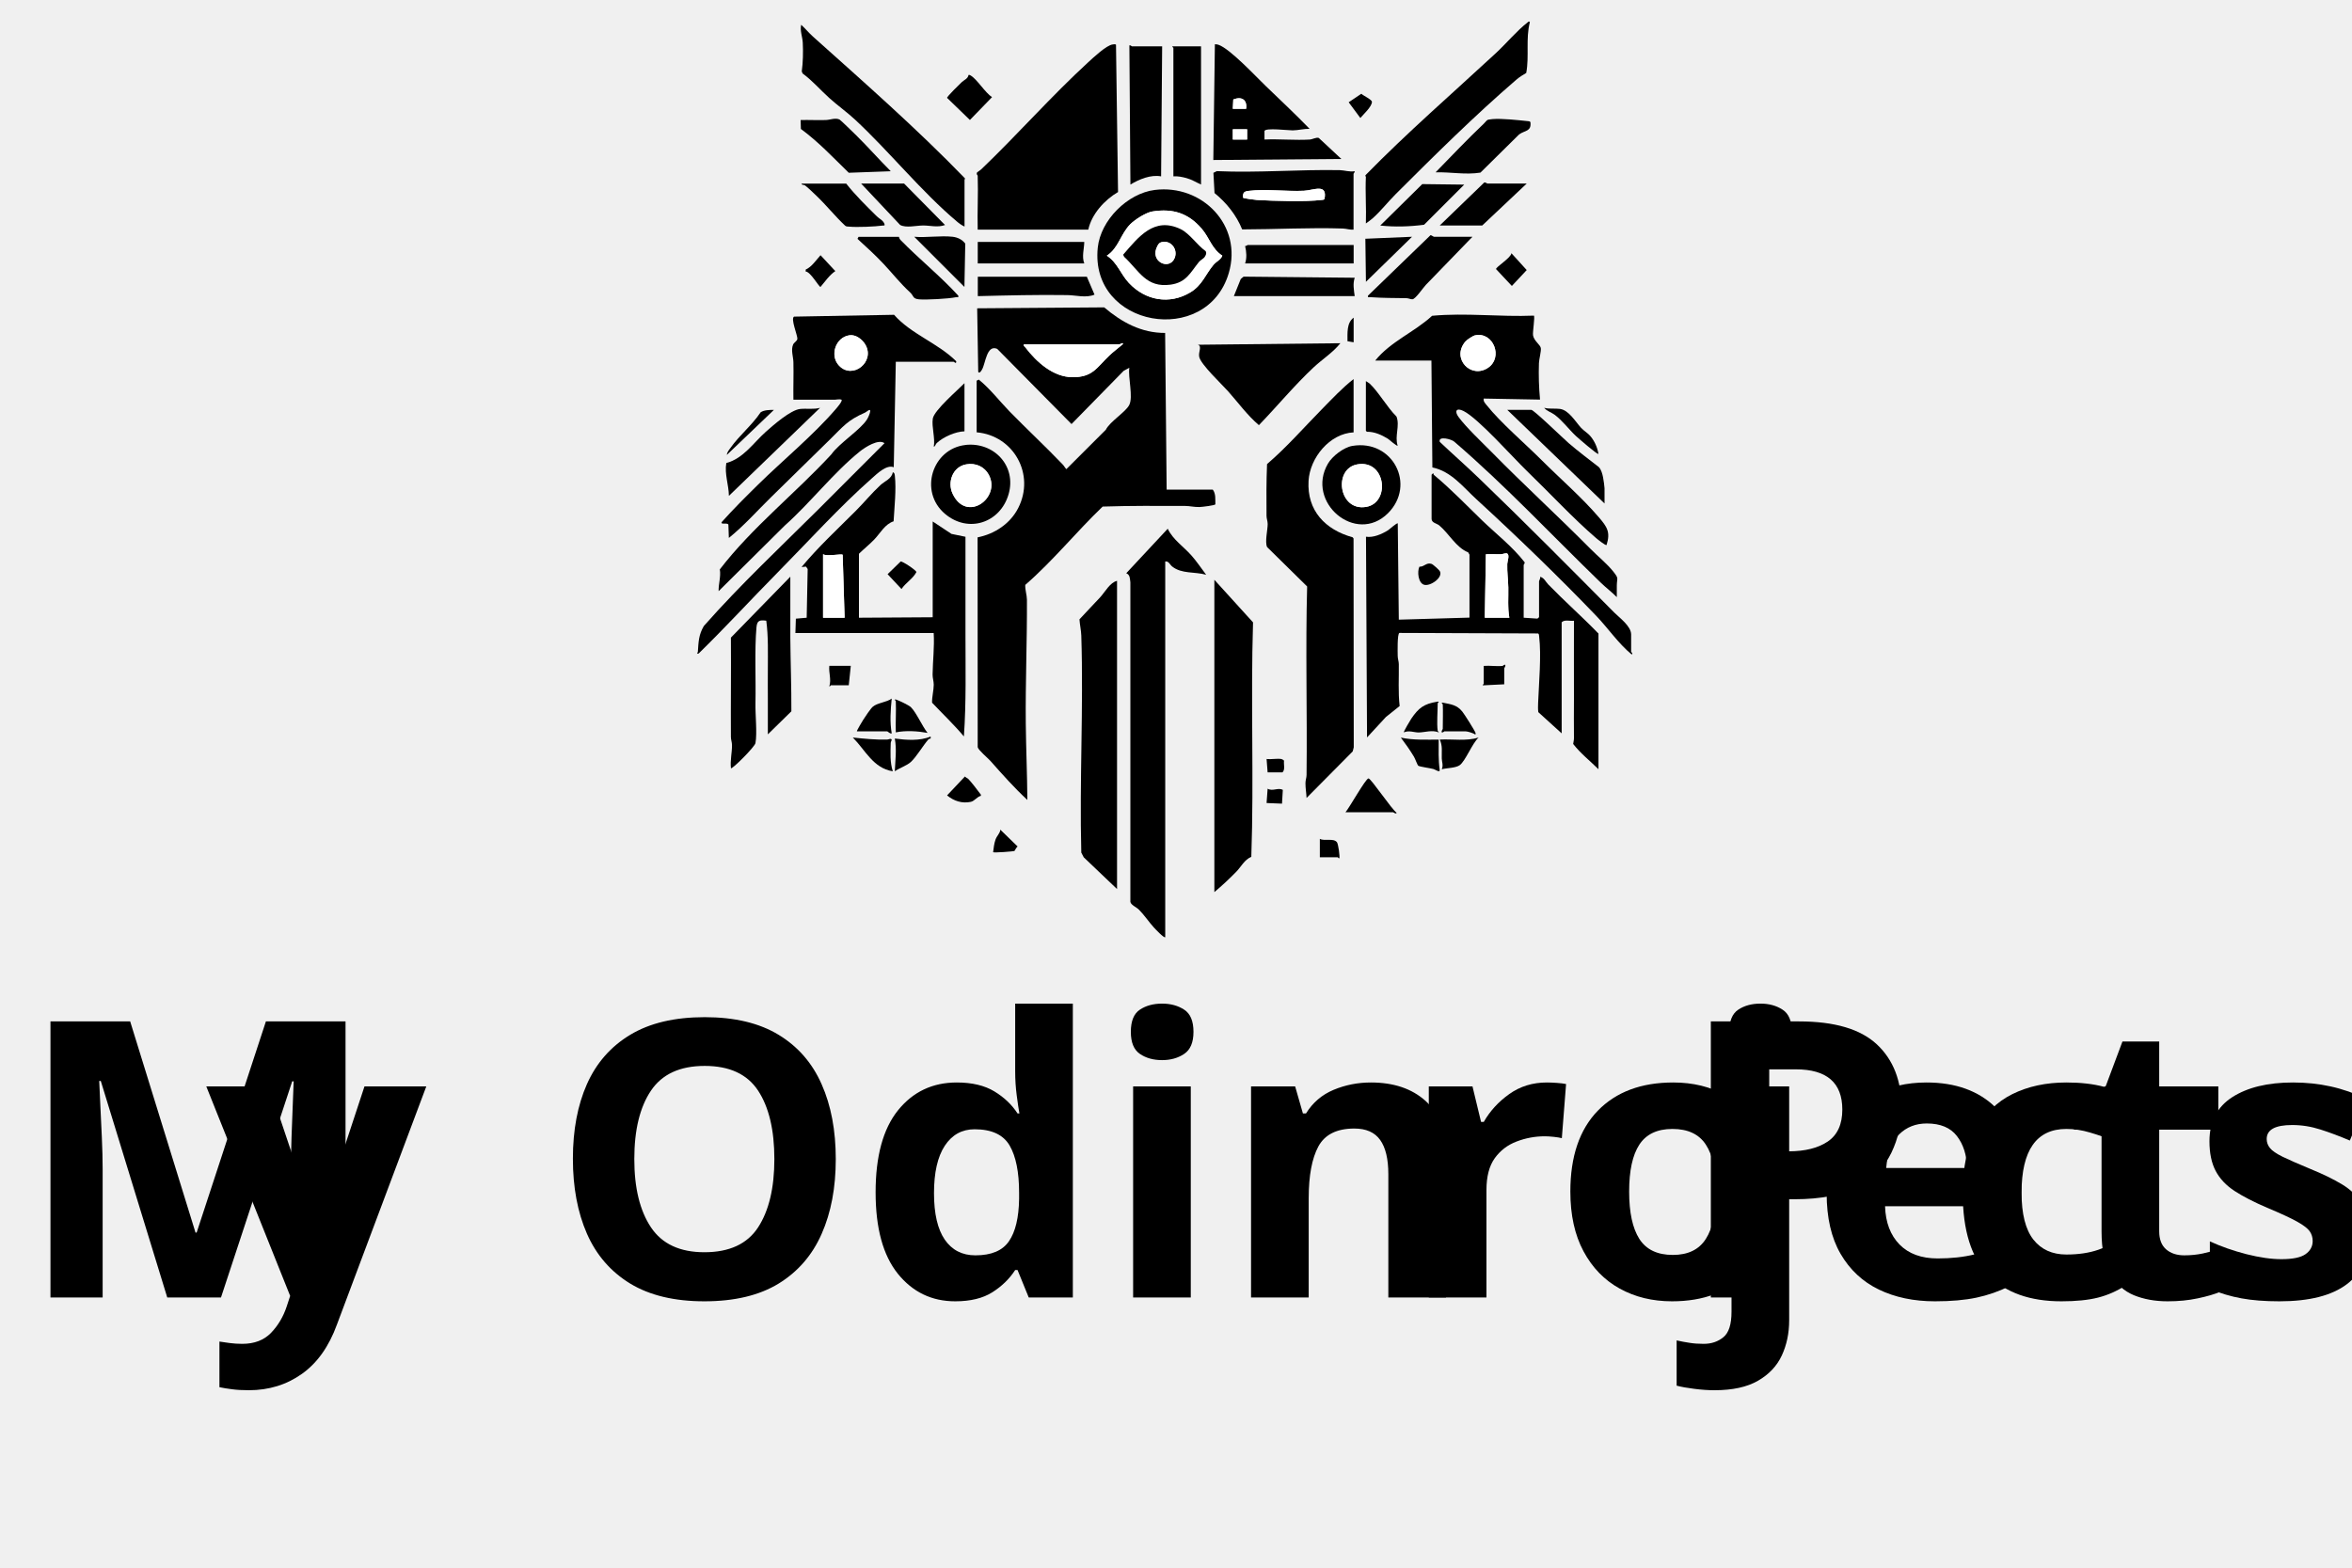
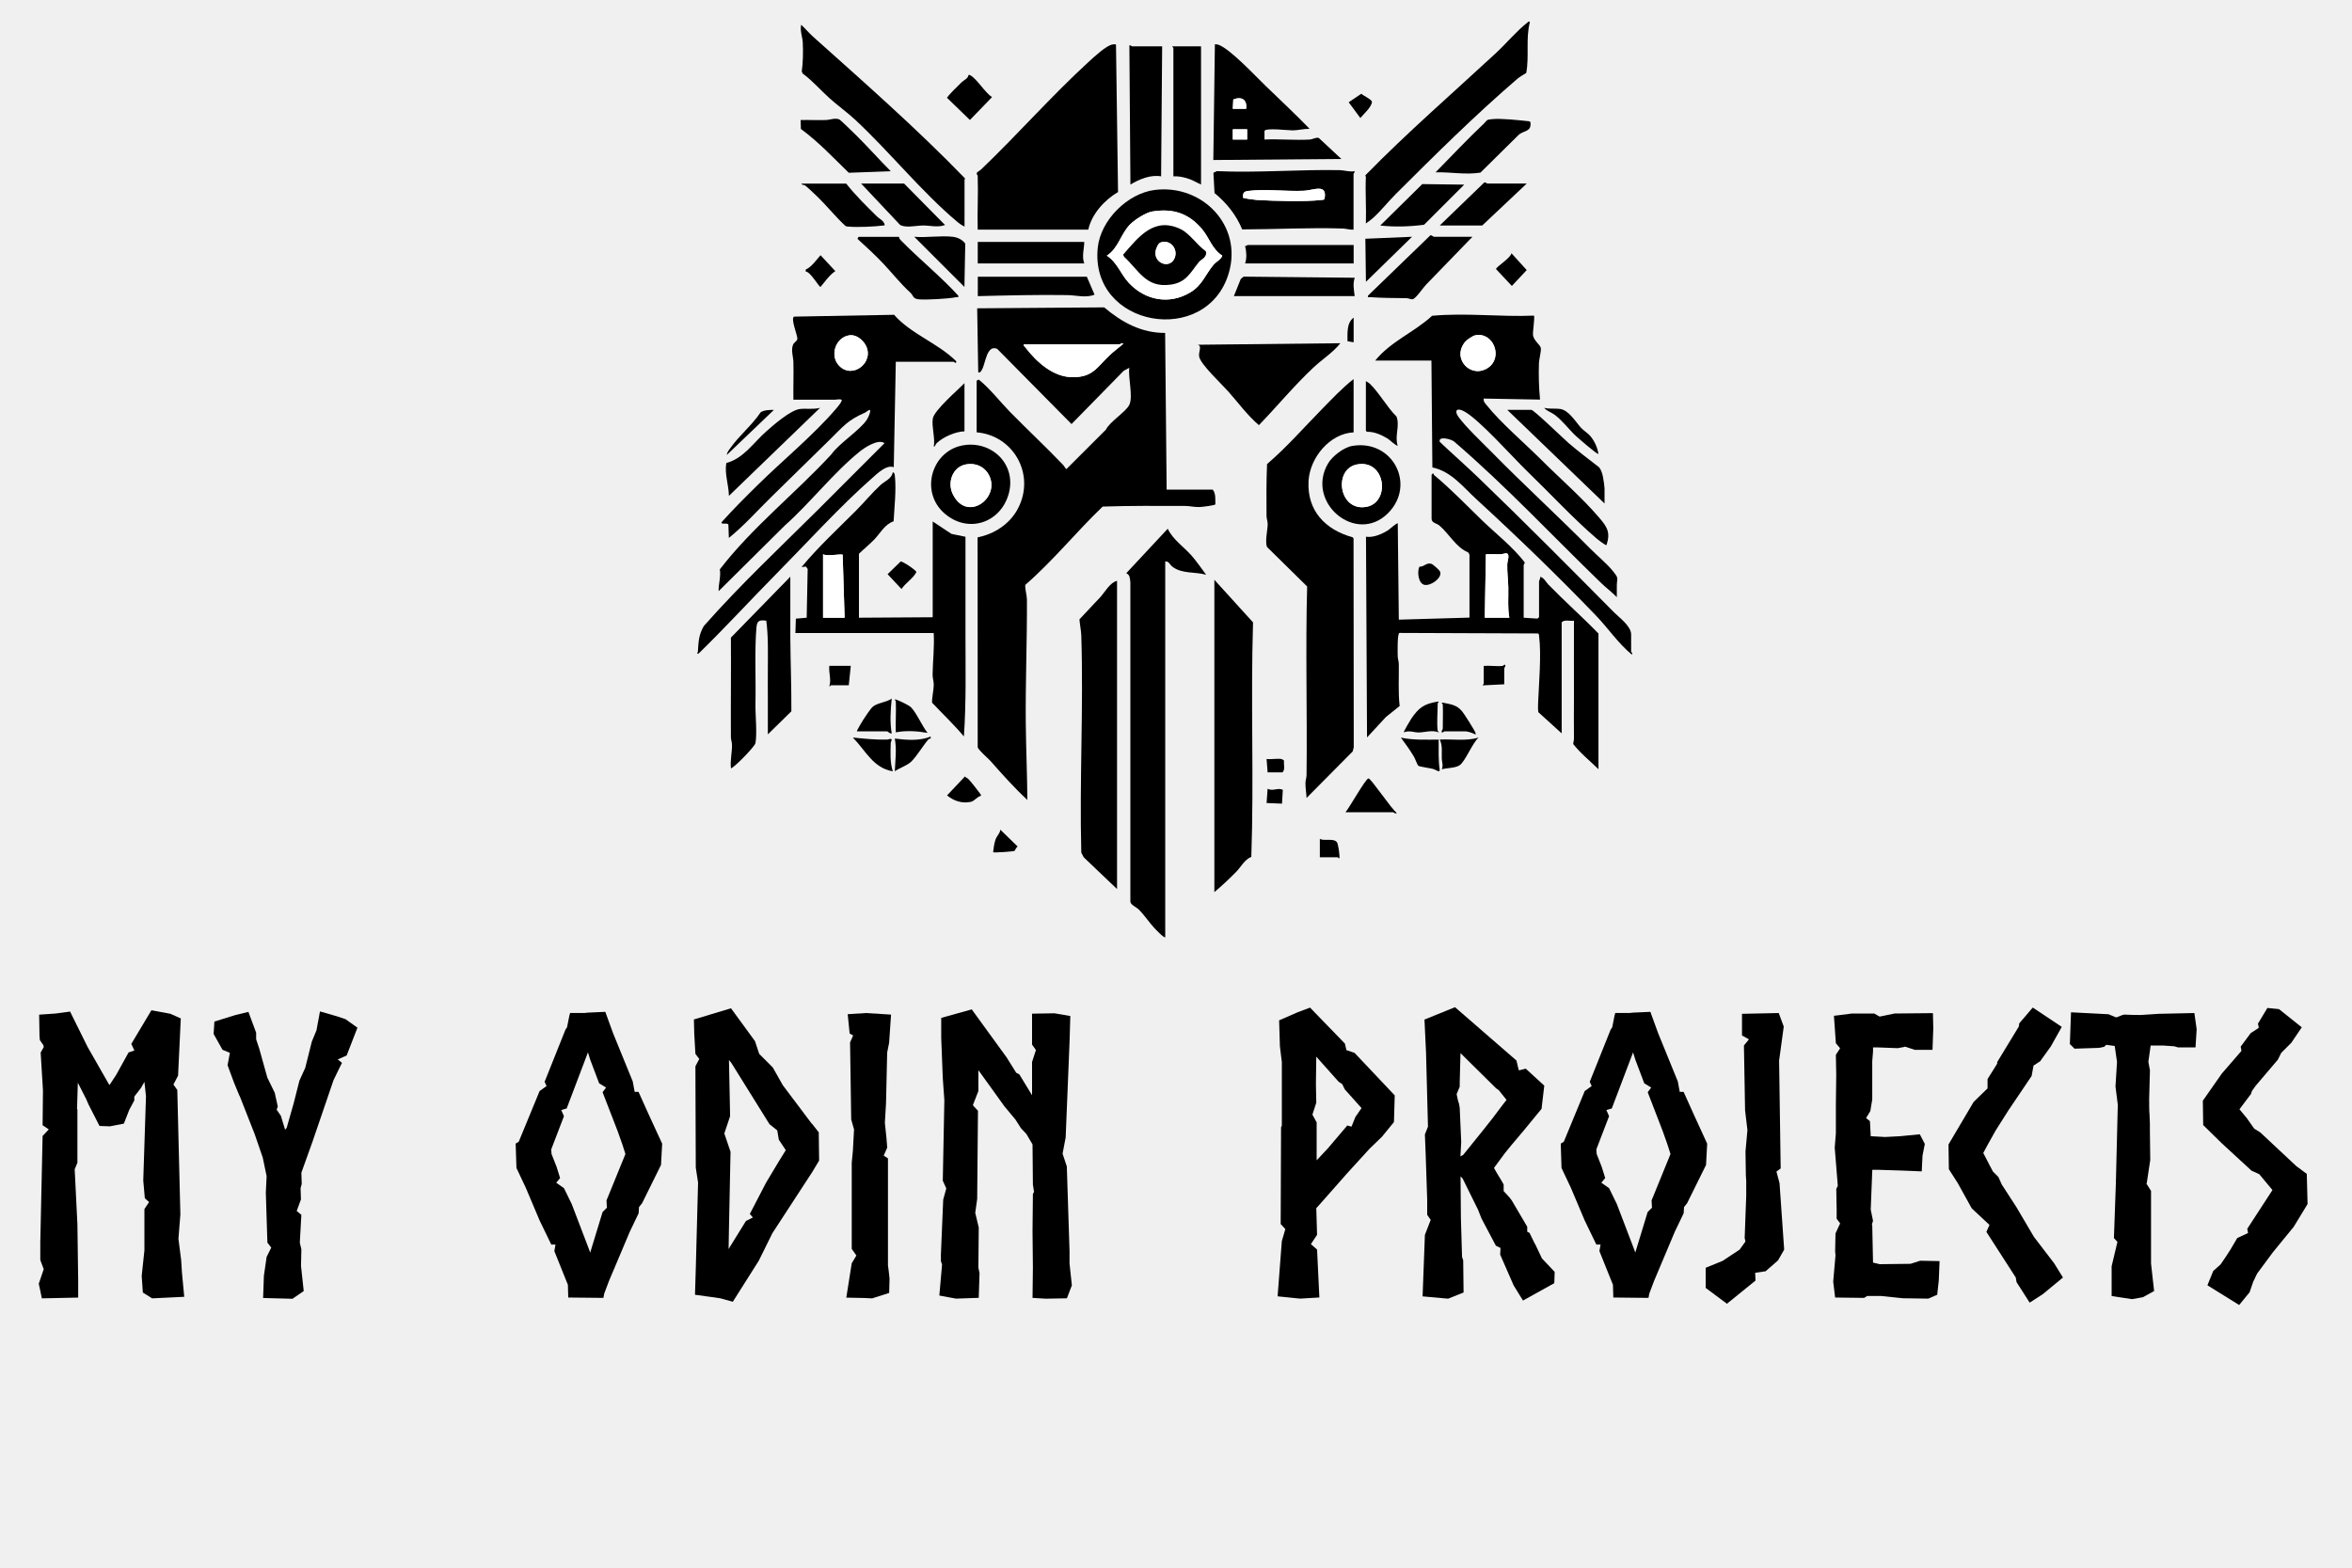
<svg xmlns="http://www.w3.org/2000/svg" id="Layer_1" data-name="Layer 1" viewBox="0 0 450 300">
  <defs>
    <style>
      .cls-1 {
-         font-family: Norse-Bold, Norse, "sans serif";
-         font-size: 73.98px;
-         font-weight: 700;
-       }
- 
-       .cls-2 {
        fill: #fff;
-       }
- 
-       .cls-3 {
-         letter-spacing: 0em;
-       }
- 
-       .cls-4 {
-         letter-spacing: -.02em;
-       }
- 
-       .cls-5 {
-         letter-spacing: -.03em;
-       }
- 
-       .cls-6 {
-         letter-spacing: -.03em;
-       }
- 
-       .cls-7 {
-         letter-spacing: -.01em;
-       }
- 
-       .cls-8 {
-         letter-spacing: 0em;
      }
    </style>
  </defs>
  <g>
    <path d="M186.88,72.84l.39-.2c2.2,1.8,3.91,4.06,5.87,6.08,3.35,3.43,6.88,6.71,10.2,10.18.26.27.42.62.68.88l7.55-7.54c.8-1.59,3.77-3.36,4.48-4.73.8-1.56-.26-5.3.02-7.13l-1.08.58-9.98,10.19-14.22-14.39c-2.02-.88-2.23,2.82-2.9,3.95-.1.18-.49.88-.73.45l-.2-12.16,24.3-.18c3.36,2.85,7.11,4.91,11.66,4.89l.29,29.98h8.82c.62.78.47,1.89.5,2.82-.06.21-2.59.51-3.04.52-1,.03-1.85-.21-2.74-.21-5.26-.02-10.52-.05-15.78.12-5.06,4.85-9.49,10.37-14.81,14.99-.05.92.31,1.93.32,2.83.04,7.86-.3,15.86-.22,23.71.05,4.88.27,9.73.3,14.61-2.52-2.34-4.78-4.88-7.05-7.45-.52-.58-2.34-2.09-2.45-2.65l-.02-40.15c3.26-.64,6.23-2.61,7.76-5.59,3.31-6.45-.86-13.89-7.94-14.51v-9.9ZM214.21,65.89h-18.32c-.09.34.14.39.29.59,2.15,2.81,5.33,5.68,9.01,5.7,3.88.02,4.63-1.83,7.05-4.14.75-.72,1.75-1.47,2.56-2.15.26-.49-.54,0-.59,0Z" />
    <path d="M263.1,69.02c2.95-3.68,7.52-5.46,10.9-8.59,6.47-.6,12.98.24,19.47-.03.24.24-.26,3.13-.16,3.77.17,1.06,1.4,1.81,1.49,2.44s-.34,2.14-.36,2.89c-.08,2.32-.01,4.66.21,6.97l-10.78-.2c-.09.58.27.88.58,1.28,2.63,3.31,7.35,7.35,10.48,10.48,3.53,3.53,7.75,7.18,10.98,10.97,1.55,1.81,2.26,2.81,1.47,5.29-.19.17-1.82-1.16-2.06-1.37-4.32-3.71-8.93-8.69-13.13-12.74-2.72-2.62-9.34-10.11-12.18-11.53-1.37-.69-1.78.03-.95,1.15,1.42,1.95,4.56,4.92,6.37,6.75,6.18,6.29,12.7,12.25,18.91,18.52,1.39,1.41,3.07,2.74,4.32,4.3,1.11,1.4.71,1.16.68,2.65-.01.75,0,1.5,0,2.25-.94-.95-2.1-1.83-3.04-2.74-9.32-9.02-18.22-18.56-28.06-27.01-.49-.46-3.1-1.18-2.78.03,2.48,2.35,5.06,4.61,7.52,6.98,8.78,8.45,17.29,17.04,25.86,25.68,1,1.01,3.24,2.6,3.24,4.21v3.33s.42.34.1.49c-2.56-2.12-4.46-4.96-6.75-7.36-7.17-7.48-15.28-15.31-22.94-22.33-2.56-2.34-4.83-5.36-8.44-6.1l-.18-20.45h-10.78ZM282.25,64.17c-.47.1-1.59.85-1.91,1.23-2.7,3.24,1.13,7.19,4.38,4.97,2.92-1.99.99-6.92-2.47-6.19Z" />
    <path d="M151.8,76.47c-.04-2.38.06-4.78,0-7.16-.02-1.04-.51-2.31-.06-3.37.18-.42.79-.67.82-1.11.04-.65-1.33-3.85-.64-4.24l19.14-.35c3.27,3.71,8.36,5.39,11.89,8.89.03.64-.4.1-.49.1h-11.07l-.39,20.18c-1.38-.55-3.19,1.24-4.22,2.15-6.06,5.34-12.38,12.3-18.13,18.13-5.01,5.08-9.87,10.38-14.99,15.38-.54.05-.16-.12-.14-.34.13-1.91.14-3.21,1.14-4.93,6.89-7.81,14.55-15.01,21.94-22.35,4.23-4.2,8.4-8.45,12.63-12.64-1.15-.87-3.71.77-4.7,1.57-5.05,4.06-9.52,9.87-14.4,14.21l-12.64,12.54c-.04-1.41.47-2.8.23-4.17,6.22-8.08,14.42-14.52,21.32-21.99,1.52-2.16,5.55-4.68,6.83-6.69.23-.36.57-1.13.62-1.54.09-.71-.71.1-.97.21-3.38,1.48-4.17,2.64-6.67,5.09-3.76,3.69-7.53,7.4-11.28,11.06-2.69,2.63-5.2,5.49-8.12,7.84l-.09-2.56c-.29-.42-1.53.09-1.28-.47,2.22-2.48,4.58-4.83,6.95-7.16,4.75-4.67,10.62-9.5,14.9-14.49.23-.27,1.32-1.52,1.08-1.77-.46-.17-.95,0-1.27,0h-7.94ZM162.53,64.16c-2.66.37-3.84,3.89-1.99,5.82,2.61,2.74,6.94-.77,5.02-4.04-.59-1-1.81-1.95-3.03-1.78Z" />
    <path d="M273.88,90.87c.02-.07.31-.34.39-.29-.04.24.09.32.25.45,3.28,2.75,6,5.62,9.06,8.57,2.72,2.62,5.8,5,8.11,7.98.1.21-.17.46-.17.54v10.09l2.63.17.31-.27v-6.86c0-.15.32-.57.2-.88.81.22,1.05.95,1.56,1.47,3.12,3.21,6.49,6.18,9.61,9.4v25.96c-1.62-1.6-3.45-3.04-4.84-4.83.04-.38.16-.74.15-1.14-.04-2.57,0-5.1,0-7.64,0-4.93-.02-9.87,0-14.8-.76.1-1.78-.28-2.35.29v21.26l-4.47-4.06c-.08-.57-.06-1.15-.04-1.72.15-3.71.64-9.16.2-12.75-.03-.21,0-.45-.19-.59l-26.54-.1c-.44.12-.34,3.8-.33,4.43.01.56.21,1.04.21,1.55.04,2.67-.15,5.36.16,8.01l-2.62,2.09-3.62,3.92-.2-38.41c1.39.22,3-.49,4.18-1.21.26-.16,1.75-1.51,1.9-1.34l.2,18.42,13.52-.39v-12.05l-.25-.44c-2.32-.92-3.66-3.59-5.53-5.15-.49-.41-1.47-.48-1.47-1.27v-8.43ZM288.78,118.21c-.35-1.89-.16-3.85-.2-5.78-.03-1.49-.25-2.99-.2-4.52.02-.53.47-1.63.02-1.97-.25-.18-.88.11-1.27.12-.94.02-1.9-.05-2.84,0l-.21,12.14h4.7Z" />
    <path d="M258.99,82.74c-4.59.21-8.38,4.87-8.63,9.3-.32,5.69,3.21,9.33,8.44,10.78l.17.23.04,39.96-.2.78-8.83,8.91c-.04-.98-.22-1.85-.21-2.85,0-.56.21-1.04.21-1.55.14-12.02-.22-24.06.11-36.07l-7.66-7.54c-.46-1,.12-3.32.11-4.41,0-.56-.22-1.04-.22-1.56-.03-3.3-.04-6.61.1-9.91,3.75-3.21,7.03-6.98,10.48-10.49,1.95-1.98,3.89-4.07,6.08-5.78v10.19Z" />
    <path d="M187.07,33.65c0-.07-.19-.22-.2-.4l.08-.28c.27-.2.56-.35.8-.58,6.95-6.65,13.37-13.98,20.47-20.49.99-.91,3.49-3.26,4.66-3.39.22-.02.44-.11.64.04l.39,28.2c-2.59,1.51-5.04,4.21-5.69,7.19h-21.16c-.09-3.42.12-6.87,0-10.29Z" />
    <path d="M222.93,179.35c-.2.23-1.94-1.61-2.16-1.86-.99-1.08-1.82-2.37-2.86-3.41-.47-.48-1.52-.88-1.64-1.49v-61.14c-.1-.7-.04-1.47-.79-1.75l7.94-8.52c.97,2.07,3.01,3.4,4.51,5.09,1,1.12,1.93,2.51,2.84,3.72-2.18-.62-4.68-.13-6.5-1.58-.44-.35-.68-1.09-1.33-.96v71.92Z" />
    <path d="M164.34,118.21l14.11-.09v-18.33s3.59,2.38,3.59,2.38l2.68.55c-.01,4.41.01,8.82,0,13.24,0,1.73,0,3.54,0,5.27,0,6.57.16,13.16-.3,19.7-1.9-2.27-4.08-4.33-6.09-6.46-.04-1.09.32-2.38.32-3.43,0-.7-.23-1.3-.22-1.95.04-2.65.37-5.29.21-7.95h-26.46s.09-2.75.09-2.75l2.07-.18.19-9.31-.31-.47-.86.08c3.18-3.84,6.87-7.24,10.39-10.77,1.59-1.59,3.03-3.36,4.7-4.91.81-.76,2.16-1.19,2.36-2.45.36.07.36.39.4.68.29,2.64-.09,6.03-.24,8.7-1.69.56-2.53,2.26-3.69,3.47-.93.97-1.98,1.8-2.94,2.74v12.25ZM157.48,106.06v12.15h4.12l-.37-12.04c-.18-.26-3.08.36-3.74-.11Z" />
    <path d="M232.34,170.72v-59.77s7.4,8.15,7.4,8.15c-.47,14.91.19,29.99-.33,44.86-1.36.6-1.91,1.86-2.85,2.83-1.34,1.38-2.74,2.68-4.21,3.92Z" />
    <path d="M213.72,111.15v58.98l-6.37-6.07-.47-.9c-.36-13.83.44-27.72,0-41.54-.03-.95-.29-2.13-.35-3.1,1.3-1.43,2.67-2.81,3.97-4.23.94-1.03,1.87-2.83,3.23-3.14Z" />
    <path d="M184.53,43.35c-.54-.25-1.02-.59-1.47-.98-6.7-5.63-13-13.48-19.49-19.5-1.52-1.41-3.35-2.71-4.9-4.11-1.71-1.54-3.23-3.33-5.11-4.7l-.16-.39c.24-1.73.28-3.75.19-5.51-.06-1.13-.57-2.3-.3-3.42.78.71,1.46,1.55,2.25,2.26,9.87,8.84,19.89,17.63,29.09,27.14l-.09.29v8.92Z" />
    <path d="M261.34,33.85s-.13-.15-.1-.31c7.96-8.14,16.62-15.65,24.99-23.4,1.81-1.67,4.13-4.4,5.97-5.79.15-.12.34-.39.5-.09-.82,3.15-.09,6.49-.69,9.7-.65.38-1.3.78-1.87,1.27-7.93,6.82-15.72,14.54-23.13,21.94-1.49,1.49-2.81,3.21-4.4,4.62-.4.35-.85.66-1.28.97.1-2.96-.14-5.96,0-8.92Z" />
    <path d="M250.66,26.7c.39-.02,1.2-.48,1.66-.3l4.32,4.02-24.5.2.3-22.15c.24,0,.47.02.69.1,2.21.76,7.12,6.04,9,7.85,2.83,2.72,5.69,5.41,8.43,8.23-1.03-.02-2.24.29-3.22.3-.84.01-5.25-.54-5.41.12v1.63c2.87-.13,5.88.18,8.73,0ZM238.42,20.82c.23-1.76-.88-2.42-2.46-1.78l-.09,1.78h2.55ZM238.61,24.74h-2.74v1.96h2.74v-1.96Z" />
    <path d="M220.93,36.35c9.08-1.14,16.87,6.81,14.16,15.93-4.21,14.19-26.62,10.39-25.06-4.88.54-5.27,5.69-10.39,10.9-11.05ZM220.53,40.46c-1.25.19-3.34,1.53-4.24,2.42-1.87,1.84-2.27,4.6-4.52,6.05,1.99,1.26,2.65,3.53,4.21,5.2,3.15,3.38,7.77,4.24,11.8,1.8,2.26-1.37,2.86-3.42,4.38-5.23.57-.68,1.39-.97,1.71-1.77-2.03-1.32-2.46-3.45-3.97-5.19-2.54-2.94-5.48-3.89-9.36-3.28Z" />
    <path d="M258.99,43.94c-.7.07-1.35-.18-2.05-.21-6.42-.21-12.88.16-19.28.17-1.11-2.74-3.01-5.1-5.29-6.96l-.21-3.87.65-.32c7.82.35,15.73-.34,23.53-.19.88.02,1.88.38,2.83.2.07.21-.2.43-.2.49v10.68ZM237.84,37.85c.08.11,2.25.4,2.62.42,3.12.19,9.4.37,12.36,0,.21-.03.45,0,.59-.19.6-3.05-2.08-1.66-3.92-1.57-3.35.15-7.33-.37-10.57.02-.93.11-1.16.34-1.08,1.33Z" />
    <path d="M146.91,140.55c-.03-2.25.03-4.51,0-6.77-.02-1.89,0-3.79,0-5.67,0-3.12.11-6.24-.3-9.33-1.29-.17-1.76-.04-1.88,1.28-.38,4.39-.09,9.95-.19,14.5-.05,2.14.35,5.75,0,7.64-.13.73-4.49,5.08-4.69,4.81-.17-1.48.21-2.95.2-4.42,0-.56-.21-1.04-.21-1.55-.04-6.34.05-12.68,0-19.02l11.37-11.66c.02,2.45-.02,4.9,0,7.36,0,1.42-.01,2.89,0,4.29.04,4.73.22,9.39.2,14.11l-4.5,4.41Z" />
    <path d="M256.44,65.69c-1.43,1.79-3.44,3.05-5.1,4.6-3.71,3.47-6.95,7.42-10.48,11.07-2.24-1.92-3.94-4.28-5.88-6.47-1.19-1.34-5.25-5.14-5.54-6.61-.19-.94.59-2.01-.24-2.31l27.24-.29Z" />
    <path d="M222.35,8.86l-.2,24.89c-1.96-.37-4.18.54-5.87,1.57l-.2-26.65c.21-.07.43.2.49.2h5.78Z" />
    <path d="M229.79,8.86v26.45c-.95-.42-1.75-.95-2.79-1.23-.81-.22-1.65-.39-2.5-.34V9.16c0-.06-.25-.15-.2-.29h5.49Z" />
-     <path d="M184.68,85.15c5.46-.63,9.88,4.01,8.28,9.46s-7.69,7.5-12.16,3.72c-5.05-4.28-2.42-12.44,3.88-13.17ZM184.87,88.86c-2.58.45-3.67,3.4-2.6,5.64,2.66,5.62,9.25.79,6.93-3.6-.86-1.63-2.54-2.35-4.33-2.04Z" />
+     <path d="M184.68,85.15c5.46-.63,9.88,4.01,8.28,9.46-1.6,5.47-7.69,7.5-12.16,3.72-5.05-4.28-2.42-12.44,3.88-13.17ZM184.87,88.86c-2.58.45-3.67,3.4-2.6,5.64,2.66,5.62,9.25.79,6.93-3.6-.86-1.63-2.54-2.35-4.33-2.04Z" />
    <path d="M258.74,85.33c7.74-1.3,12.25,7.47,6.81,12.89-6.13,6.1-15.8-2.11-11.47-9.51.84-1.44,3.01-3.1,4.66-3.38ZM259.72,88.86c-4.7.8-3.61,9.05,1.67,8.14,4.66-.81,3.78-9.06-1.67-8.14Z" />
    <path d="M281.72,45.31l-8.92,9.21c-.51.54-1.97,2.69-2.55,2.75-.32.03-.76-.2-1.16-.21-2.35-.04-4.51-.02-6.87-.19-.29-.02-.57.15-.49-.29l11.97-11.58c.22.02.55.31.67.31h7.35Z" />
    <path d="M171.99,45.31s.06.37.28.59c3.58,3.67,7.61,6.89,11.08,10.68.09.47-.21.23-.48.3-1.29.29-5.72.53-7.07.4-1.22-.12-.96-.66-1.64-1.29-2-1.85-3.29-3.55-5.1-5.48-1.58-1.68-3.3-3.25-5-4.8l.2-.39h7.74Z" />
    <path d="M274.67,32.97c3.05-3.11,6.05-6.31,9.22-9.3.69-.65.35-.77,1.66-.88,1.73-.15,4.85.19,6.67.38.21.02.45,0,.59.2.22,1.84-1.06,1.54-2.17,2.36l-7.39,7.3c-2.86.46-5.72-.14-8.58-.05Z" />
    <path d="M170.42,32.77l-8.03.29c-2.96-2.88-5.82-5.94-9.16-8.38l-.05-1.71c1.6-.04,3.21.05,4.81,0,.84-.02,1.8-.48,2.63-.1.2.09,2.79,2.63,3.22,3.05,2.25,2.21,4.35,4.62,6.58,6.84Z" />
    <path d="M307,96.36l-18.62-17.93h4.6c.48,0,6.23,5.58,7.15,6.37,1.86,1.6,3.85,3.09,5.79,4.6.45.51.66,1.29.79,1.96.08.4.28,1.75.28,2.07v2.94Z" />
    <path d="M156.9,78.04l-17.44,16.85c-.03-2.1-.86-4.17-.5-6.28,3.27-.88,5.16-3.84,7.55-5.97,1.49-1.32,4.75-4.19,6.59-4.38,1.26-.13,2.55.13,3.8-.22Z" />
    <path d="M187.07,46.29h20.38c-.02,1.36-.51,2.79,0,4.12h-20.38v-4.12Z" />
    <path d="M207.94,52.95l1.47,3.43c-1.62.69-3.55.11-5.18.09-5.73-.09-11.45.06-17.15.2v-3.72h20.87Z" />
    <path d="M259.19,53.15c-.38,1.17-.16,2.34,0,3.52h-23.12s1.32-3.28,1.32-3.28l.54-.45,21.26.21Z" />
    <path d="M258.99,46.88v3.53h-20.77c.36-1.02.26-2.28,0-3.33.19.05.42-.2.49-.2h20.28Z" />
    <path d="M172.97,35.12l7.84,7.94c-1.43.52-2.86.08-4.2.09s-3.29.52-4.4-.11l-7.46-7.92h8.23Z" />
    <path d="M292.11,35.12l-8.52,8.03h-8.13l8.53-8.24c.29-.02.5.21.58.21h7.54Z" />
    <path d="M280.15,35.32l-7.69,7.69c-2.78.36-5.58.45-8.38.15l8.04-7.93,8.03.1Z" />
    <path d="M161.89,35.12c1.78,2.26,3.83,4.26,5.87,6.28.5.49,1.19.73,1.47,1.47.05.4-.02.25-.29.29-1.53.21-4.97.36-6.48.21-.28-.03-.56.02-.78-.2-1.92-1.8-3.57-3.89-5.47-5.7-.55-.53-1.6-1.54-2.15-1.96-.27-.2-.72-.05-.69-.38h8.52Z" />
    <path d="M182.27,45.31c.94.11,1.83.53,2.41,1.31l-.16,8.29-9.6-9.6c2.33.2,5.07-.26,7.35,0Z" />
    <path d="M261.34,72.94s.61.36.71.46c1.74,1.65,3.37,4.57,5.14,6.32.68,1.8-.39,3.7.22,5.56-.15.17-1.63-1.17-1.9-1.34-1.16-.71-2.59-1.36-3.99-1.31l-.19-.2v-9.5Z" />
    <path d="M184.53,82.54c-1.76.06-4.02,1.06-5.3,2.24-.27.25-.27.66-.57.7.29-1.68-.44-3.8-.19-5.38s4.82-5.5,6.06-6.77v9.21Z" />
    <polygon points="270.16 45.31 261.34 53.93 261.23 45.69 270.16 45.31" />
    <path d="M185.31,14.35c.19-.04.25.01.39.09,1.2.67,2.78,3.3,4.1,4.15l-4.23,4.37-4.37-4.23c-.04-.25,2.42-2.64,2.82-3.02.46-.43,1.19-.66,1.28-1.37Z" />
    <path d="M257.42,155.44c.68-.74,3.88-6.48,4.41-6.48.48,0,4.46,5.96,5.39,6.58-.16.33-.57-.1-.68-.1h-9.11Z" />
    <path d="M275.26,141.53c0,1.95-.08,3.87.19,5.79.09.63-.85-.07-1.21-.16-.61-.17-2.62-.43-2.89-.63-.16-.12-.6-1.35-.82-1.72-.76-1.26-1.63-2.49-2.51-3.66,2.39.52,4.82.38,7.25.39Z" />
    <path d="M282.9,141.14c-1.18,1.03-2.54,4.53-3.62,5.29-.79.56-2.47.52-3.43.78.33-.8.02-1.37,0-2.06-.04-1.28.19-2.43-.39-3.62,2.48-.13,5.05.34,7.45-.39Z" />
    <path d="M163.95,139.96c-.1-.08,1.06-1.98,1.21-2.22.36-.56,1.4-2.13,1.82-2.49.9-.78,2.63-.83,3.63-1.57-.22,2.18-.38,4.5,0,6.66-.34.14-.73-.39-.88-.39h-5.78Z" />
    <path d="M170.81,147.6c-3.76-.62-5.2-4-7.64-6.46,2.17.22,4.38.45,6.57.39.26,0,.82-.35.87.09,0,.04-.19.34-.19.59-.05,1.77-.16,3.71.4,5.39Z" />
    <path d="M275.06,139.86c0,.06.29.22.2.29-1.29-.51-2.61,0-3.82.02-.89.01-1.82-.46-2.84-.02-.12-.09,1.23-2.34,1.41-2.61,1.42-2.08,2.41-2.84,4.97-3.26.58-.09.09.23.09.28,0,1.56-.2,3.84,0,5.29Z" />
    <path d="M276.04,134.77s-.49-.4.09-.29c1.53.31,2.61.42,3.63,1.67.42.51,2.38,3.61,2.55,4.11.03.1.05.32-.09.29-.31-.26-1.45-.59-1.76-.59h-4.12c-.06,0-.27.27-.49.2-.12-.28.19-.58.19-.69,0-1.55.07-3.16,0-4.7Z" />
    <path d="M171.4,134.18s-.47-.47.09-.29c.51.16,2.43,1.08,2.78,1.43,1.08,1.07,2.17,3.66,3.2,4.93-1.97-.35-4.12-.49-6.08-.1-.07-1.98.09-3.99,0-5.98Z" />
    <path d="M178.06,141.33s-.32.03-.47.21c-1.03,1.2-2.21,3.21-3.25,4.21-.81.78-2.22,1.18-3.14,1.85.09-2.12.39-4.15,0-6.27,2.2.29,4.77.5,6.86-.39v.39Z" />
    <path d="M305.82,86.86c-.17.21-3.96-3.1-4.31-3.43-1.34-1.25-2.5-2.86-4.01-4.02-.63-.48-1.55-.73-2.06-1.37.98.27,2.04.08,3.02.21,1.69.23,2.93,2.4,4.03,3.61.57.62,1.28.97,1.85,1.67.75.9,1.31,2.16,1.48,3.32Z" />
    <path d="M289.17,48.45l2.93,3.23-2.84,3.04-3.03-3.23c0-.41,2.93-2.22,2.94-3.04Z" />
    <path d="M185.24,149.04c.43.41,1.85,2.22,2.23,2.77.11.17.27.21.19.49-.69.15-1.22.99-1.9,1.14-1.68.37-3.28-.16-4.56-1.23l3.42-3.62c.16.21.44.29.62.46Z" />
    <path d="M154.15,51.97v-.38c1.17-.53,1.99-1.81,2.84-2.75l2.83,3.04c-1.16.78-1.94,1.98-2.84,3.03-.29,0-1.98-3-2.84-2.94Z" />
    <path d="M172.32,107.45c.33-.09,3.01,1.69,3.01,2.03-.67,1.28-2.04,2.02-2.85,3.24l-2.66-2.84,2.5-2.43Z" />
    <path d="M287.5,127.42c.08,0,.26-.27.49-.2.12.28-.19.58-.19.69v3.04l-4.02.2c-.27-.03.1-.25.1-.29v-3.43c1.16-.1,2.49.13,3.63,0Z" />
    <path d="M162.78,127.42l-.39,3.72h-3.43s-.22.29-.29.2c.42-1.34-.14-2.55,0-3.92h4.12Z" />
    <path d="M271.57,108.45c1,.02,1.3-.87,2.33-.54.28.09,1.43,1.14,1.57,1.38.7,1.2-1.82,2.97-3.01,2.61-1.13-.34-1.34-2.54-.89-3.45Z" />
    <path d="M194.09,162.84c-.18.1-3.93.38-4.08.24.09-.76.2-1.68.45-2.39.27-.78.85-1.16.93-1.92l3.32,3.23c-.27.11-.53.79-.62.84Z" />
    <path d="M148.08,78.43l-9.01,8.62c.02-.5.42-.96.7-1.35,1.66-2.36,4.13-4.35,5.75-6.79.66-.47,1.78-.47,2.56-.47Z" />
    <path d="M252.52,160.53c.88.49,2.61-.2,3.27.64.26.32.61,2.85.45,3.08-.15.04-.24-.2-.29-.2h-3.43v-3.53Z" />
    <path d="M260.46,17.94c.36.37,2.05,1.12,2.03,1.57-.05.95-1.61,2.34-2.22,3.07l-2.23-3.01,2.42-1.63Z" />
    <path d="M245.17,145.25c.1.02.47.21.5.33-.1.72.26,1.69-.3,2.22h-2.84l-.2-2.55c.88.1,2-.14,2.84,0Z" />
    <path d="M245.44,151.16l-.16,2.63-2.95-.12.2-2.74c.98.58,1.97-.29,2.91.23Z" />
    <path d="M258.99,65.5l-1.18-.2c.01-1.49-.19-3.53,1.18-4.51v4.7Z" />
-     <path class="cls-2" d="M214.21,65.89c.05,0,.85-.49.59,0-.81.68-1.81,1.43-2.56,2.15-2.42,2.31-3.16,4.16-7.05,4.14-3.68-.02-6.86-2.89-9.01-5.7-.15-.2-.38-.25-.29-.59h18.32Z" />
-     <path class="cls-2" d="M282.25,64.17c3.46-.73,5.39,4.2,2.47,6.19-3.25,2.22-7.08-1.72-4.38-4.97.32-.38,1.44-1.13,1.91-1.23Z" />
-     <path class="cls-2" d="M162.53,64.16c1.21-.17,2.44.78,3.03,1.78,1.93,3.27-2.41,6.77-5.02,4.04-1.85-1.94-.67-5.45,1.99-5.82Z" />
-     <path class="cls-2" d="M288.78,118.21h-4.7l.21-12.14c.94-.05,1.9.02,2.84,0,.4-.01,1.03-.31,1.27-.12.46.34,0,1.44-.02,1.97-.05,1.53.17,3.03.2,4.52.04,1.93-.16,3.89.2,5.78Z" />
-     <path class="cls-2" d="M157.48,106.06c.67.48,3.56-.14,3.74.11l.37,12.04h-4.12v-12.15Z" />
-     <rect class="cls-2" x="235.87" y="24.74" width="2.74" height="1.96" />
-     <path class="cls-2" d="M238.42,20.82h-2.55s.09-1.78.09-1.78c1.58-.64,2.7.02,2.46,1.78Z" />
-     <path class="cls-2" d="M220.53,40.46c3.88-.6,6.82.34,9.36,3.28,1.51,1.74,1.93,3.87,3.97,5.19-.32.8-1.14,1.09-1.71,1.77-1.52,1.81-2.12,3.86-4.38,5.23-4.03,2.44-8.65,1.58-11.8-1.8-1.56-1.67-2.22-3.93-4.21-5.2,2.26-1.45,2.65-4.21,4.52-6.05.9-.89,2.99-2.23,4.24-2.42ZM230.5,49.16c.22-.37.41-.67.18-1.1-1.61-1.13-3.08-3.4-4.8-4.22-5.07-2.41-8.02,1.49-10.98,4.9l.19.4c2.92,2.72,4.19,5.97,8.88,5.33,3.02-.41,3.8-2.34,5.44-4.36.25-.31.93-.67,1.1-.95Z" />
-     <path class="cls-2" d="M237.84,37.85c-.08-.99.16-1.22,1.08-1.33,3.24-.38,7.22.14,10.57-.02,1.84-.08,4.52-1.47,3.92,1.57-.14.2-.38.17-.59.19-2.96.37-9.24.19-12.36,0-.37-.02-2.54-.3-2.62-.42Z" />
-     <path class="cls-2" d="M184.87,88.86c1.79-.31,3.47.41,4.33,2.04,2.31,4.39-4.27,9.22-6.93,3.6-1.06-2.24.02-5.2,2.6-5.64Z" />
-     <path class="cls-2" d="M259.72,88.86c5.45-.93,6.33,7.33,1.67,8.14-5.28.91-6.37-7.33-1.67-8.14Z" />
+     <path class="cls-1" d="M214.21,65.89c.05,0,.85-.49.59,0-.81.68-1.81,1.43-2.56,2.15-2.42,2.31-3.16,4.16-7.05,4.14-3.68-.02-6.86-2.89-9.01-5.7-.15-.2-.38-.25-.29-.59h18.32Z" />
+     <path class="cls-1" d="M282.25,64.17c3.46-.73,5.39,4.2,2.47,6.19-3.25,2.22-7.08-1.72-4.38-4.97.32-.38,1.44-1.13,1.91-1.23Z" />
+     <path class="cls-1" d="M162.53,64.16c1.21-.17,2.44.78,3.03,1.78,1.93,3.27-2.41,6.77-5.02,4.04-1.85-1.94-.67-5.45,1.99-5.82Z" />
+     <path class="cls-1" d="M288.78,118.21h-4.7l.21-12.14c.94-.05,1.9.02,2.84,0,.4-.01,1.03-.31,1.27-.12.46.34,0,1.44-.02,1.97-.05,1.53.17,3.03.2,4.52.04,1.93-.16,3.89.2,5.78Z" />
+     <path class="cls-1" d="M157.48,106.06c.67.48,3.56-.14,3.74.11l.37,12.04h-4.12v-12.15Z" />
+     <rect class="cls-1" x="235.87" y="24.74" width="2.74" height="1.96" />
+     <path class="cls-1" d="M238.42,20.82h-2.55s.09-1.78.09-1.78c1.58-.64,2.7.02,2.46,1.78Z" />
+     <path class="cls-1" d="M220.53,40.46c3.88-.6,6.82.34,9.36,3.28,1.51,1.74,1.93,3.87,3.97,5.19-.32.8-1.14,1.09-1.71,1.77-1.52,1.81-2.12,3.86-4.38,5.23-4.03,2.44-8.65,1.58-11.8-1.8-1.56-1.67-2.22-3.93-4.21-5.2,2.26-1.45,2.65-4.21,4.52-6.05.9-.89,2.99-2.23,4.24-2.42ZM230.5,49.16c.22-.37.41-.67.18-1.1-1.61-1.13-3.08-3.4-4.8-4.22-5.07-2.41-8.02,1.49-10.98,4.9l.19.4c2.92,2.72,4.19,5.97,8.88,5.33,3.02-.41,3.8-2.34,5.44-4.36.25-.31.93-.67,1.1-.95Z" />
+     <path class="cls-1" d="M237.84,37.85c-.08-.99.16-1.22,1.08-1.33,3.24-.38,7.22.14,10.57-.02,1.84-.08,4.52-1.47,3.92,1.57-.14.2-.38.17-.59.19-2.96.37-9.24.19-12.36,0-.37-.02-2.54-.3-2.62-.42Z" />
+     <path class="cls-1" d="M184.87,88.86c1.79-.31,3.47.41,4.33,2.04,2.31,4.39-4.27,9.22-6.93,3.6-1.06-2.24.02-5.2,2.6-5.64Z" />
+     <path class="cls-1" d="M259.72,88.86c5.45-.93,6.33,7.33,1.67,8.14-5.28.91-6.37-7.33-1.67-8.14Z" />
    <path d="M230.5,49.16c-.17.28-.85.64-1.1.95-1.64,2.02-2.42,3.95-5.44,4.36-4.68.64-5.96-2.61-8.88-5.33l-.19-.4c2.96-3.41,5.91-7.31,10.98-4.9,1.72.82,3.19,3.09,4.8,4.22.23.43.04.74-.18,1.1ZM222.29,46.33c-.46.1-.63.34-.84.73-1.61,2.99,2.29,4.78,3.29,2.32.66-1.62-.66-3.45-2.45-3.04Z" />
-     <path class="cls-2" d="M222.29,46.33c1.79-.41,3.12,1.42,2.45,3.04-1.01,2.46-4.91.68-3.29-2.32.21-.39.38-.62.84-.73Z" />
+     <path class="cls-1" d="M222.29,46.33c1.79-.41,3.12,1.42,2.45,3.04-1.01,2.46-4.91.68-3.29-2.32.21-.39.38-.62.84-.73Z" />
  </g>
-   <text class="cls-1" transform="translate(3 248.29)">
-     <tspan x="0" y="0">M</tspan>
-     <tspan class="cls-5" x="36.47" y="0">y</tspan>
-     <tspan x="63.84" y="0" xml:space="preserve">  Odin  P</tspan>
-     <tspan class="cls-8" x="264.6" y="0">r</tspan>
-     <tspan class="cls-6" x="294.12" y="0">o</tspan>
-     <tspan x="322.52" y="0">j</tspan>
-     <tspan class="cls-7" x="343.16" y="0">e</tspan>
-     <tspan class="cls-3" x="369.2" y="0">c</tspan>
-     <tspan class="cls-4" x="392.13" y="0">t</tspan>
-     <tspan class="cls-3" x="416.4" y="0">s</tspan>
-   </text>
+   <g>
+     <path d="M20.9,207.54l.07.07,1.26-1.92,2.37-4.29,1.11-.37-.59-1.26,3.85-6.44,3.62.67,2,.89-.52,10.95-.89,1.7.74,1.04.59,23.82-.37,4.66.52,4.07.15,2.37.44,4.66-6.14.3-1.78-1.11-.22-3.18.52-4.88v-7.92l.89-1.33-.81-.74-.3-3.4.52-16.13-.3-2.74-.67,1.18-1.26,1.63v.74l-.96,1.78-1.04,2.66-2.66.52-2-.07-1.78-3.48-.3-.59-.52-1.18-1.55-3.03-.15,4.96v.07l.07.07v10.21l-.52,1.26.52,10.5.15,10.87v3.18l-6.95.15-.59-2.81.96-2.81v.07l-.67-1.78v-3.4l.44-20.34,1.18-1.26-1.18-.81.07-6.66-.22-3.62-.22-3.62.59-1.04-.07-.37-.67-.96-.07-.74-.07-4.14,3.18-.22,2.74-.37,3.33,6.73,4.14,7.25Z" />
+     <path d="M50.34,248.37l.15-4.22.52-3.62.89-1.78-.74-.96-.3-9.54.15-3.18-.74-3.55-1.55-4.51-2.88-7.32v.07l-1.04-2.51-1.26-3.4.44-2.37-1.41-.59-1.7-3.03.15-2.37,4.07-1.26,2.44-.59,1.48,3.99v1.26l.59,1.78,1.55,5.55,1.41,2.88.59,2.66-.22.59.81,1.18.81,2.66.3-.37,1.33-4.66,1.11-4.37,1.11-2.44,1.26-5.03.89-2.15.67-3.62,3.33.96,1.55.52,2.29,1.63-2.07,5.33-1.7.74.81.67-.52,1.04-1.11,2.29-1.11,3.26-2.88,8.43-2.15,5.99.07,2.15-.22.81.07,2.15-.81,2.22.89.74-.3,5.33.3,1.26-.07,3.18.52,4.81-2.15,1.48-5.62-.15Z" />
+     <path d="M115.81,193.63l1.48,4.07,3.77,9.25.37,2h.74l2,4.44,2.52,5.47-.22,4.07-3.62,7.32-.59.74-.07,1.18-1.7,3.55-4,9.47-.89,2.37-.15.81-6.73-.07-.07-2.44-2.59-6.44.22-1.26h-.81l-2.22-4.59-2.66-6.29-1.78-3.77-.15-4.66.59-.37,3.99-9.69,1.33-.96-.37-.81,3.99-9.99.3-.44.44-2.22.15-.52h2.74l.67-.07,3.33-.15ZM112.92,239.71l2.37-7.77.89-.89h-.07l-.07-1.33,3.62-8.88-.59-1.85-.89-2.51-2.89-7.47.67-.89-1.33-.81-1.7-4.51-.44-1.41-4.07,10.73-1.04.3.52,1.18-2.44,6.36.07.89.96,2.44.67,2.15-.74.89,1.48,1.04,1.48,3.03,3.25,8.51.3.81Z" />
+     <path d="M140.22,249.11l-2.44-.67-4.81-.67.15-4.96v.07l.44-16.57-.44-2.88-.07-19.38.74-1.41-.74-.96-.22-3.85-.07-2.74,3.18-.96,3.92-1.18,4.59,6.29.81,2.44,2.59,2.59,1.92,3.4,5.62,7.47-.07-.15,1.33,1.7.07,5.4-1.33,2.22-7.62,11.69-2.59,5.25-4.96,7.84ZM138.59,216.93l1.18,3.48-.3,14.65-.07,3.99.07-.15,3.25-5.25,1.33-.67-.59-.67,3.11-5.99,2.44-4.07,1.33-2.15-1.33-2-.3-1.78-1.48-1.18-7.32-11.76-.44-.52.22,10.73-1.11,3.33Z" />
+     <path d="M162.86,214.27l-.22-14.79.59-1.33-.67-.37-.37-3.7,3.48-.22,4.81.3-.37,5.4-.37,1.85-.22,9.69-.22,3.77.3,2.88.15,1.85-.67,1.55.81.52v20.49l.15,1.11.15,1.41-.07,2.74-3.25,1.04-1.55-.07-3.4-.07,1.04-6.58.89-1.48-.89-1.26v-16.5l.22-2.29.22-4.07-.52-1.85Z" />
+     <path d="M205.09,245.93l-.96,2.52-4.07.07-2.51-.15.07-5.77-.07-7.03.07-7.1.22-.37-.22-1.41-.07-7.69-1.18-2-1.04-1.11-1.04-1.63-2.15-2.59-3.03-4.22-1.92-2.66v4l-1.04,2.66.07.15.89.96-.15,16.87-.37,2.66.67,2.81-.07,7.69.22,1.04-.15,4.73-4.36.15-3.18-.59.52-5.92-.22-.67v-1.26l.44-10.5.59-2.15-.67-1.48.3-15.39-.3-4.22-.3-7.69v-3.85l5.84-1.63,6.66,9.17,1.85,2.96.59.3,2.44,4v-6.36l.74-2.29-.74-1.04v-5.92l4.29-.07,3.03.52-.15,5.03-.74,18.2-.59,3.11.81,2.44.52,16.2v2.37l.44,4.14Z" />
+     <path d="M257.47,224.84l-4.96,5.62-.67.74.15,5.1-1.18,1.78,1.18,1.04.44,9.17-3.7.22-4.29-.44.81-10.58.67-2.29-.89-.96.07-18.49.15-.37v-12.13l-.37-3.03-.15-4.96,3.55-1.55,2.37-.89,6.66,6.88.3,1.26,1.55.52,7.69,8.14-.15,5.1-2.29,2.81-2.37,2.29-4.59,5.03ZM251.92,222.03l2.15-2.29,3.7-4.36.81.22.74-1.85,1.18-1.7-3.18-3.55-.52-1.04-.67-.44-4.29-4.81-.07,5.25.07,3.55-.74,2.29.81,1.48v7.25Z" />
+     <path d="M279.44,225.07l.07,8.06.22,7.4.22.67.07,6.14-2.96,1.18-4.88-.44.44-11.76,1.11-2.88-.67-.96v-2.89l-.29-8.66-.15-3.85.59-1.48-.37-14.13-.3-6.36,5.84-2.37,11.76,10.21.44,1.85c.07.07,1.26-.3,1.33-.3l3.55,3.25-.52,4.44-3.4,4.14-2.37,2.81-1.26,1.55-2.07,2.81c.52,1.04,1.41,2.29,1.85,3.18v1.26c.59.67,1.04,1.04,1.55,1.78l2.96,5.03v.96l.44.22,1.04,2.14v-.07l1.33,2.81,2.44,2.59-.07,2.15-5.99,3.33-1.78-2.88-2.59-5.92.07-1.26-.89-.44-2.74-5.18-.67-1.7-2.96-5.99-.44-.44ZM279.44,221.29l.52-.3,3.7-4.59c1.04-1.26,2.81-3.55,3.77-4.88l.81-1.04-1.48-1.85-.52-.37-6.81-6.73-.15,5.7v.74l-.59,1.41.29,1.33.15.44.15.81.29,6.58-.15,2.74Z" />
+     <path d="M315.76,193.63l1.48,4.07,3.77,9.25.37,2h.74l2,4.44,2.51,5.47-.22,4.07-3.62,7.32-.59.74-.07,1.18-1.7,3.55-3.99,9.47-.89,2.37-.15.81-6.73-.07-.07-2.44-2.59-6.44.22-1.26h-.81l-2.22-4.59-2.66-6.29-1.78-3.77-.15-4.66.59-.37,4-9.69,1.33-.96-.37-.81,4-9.99.3-.44.44-2.22.15-.52h2.74l.67-.07,3.33-.15ZM312.87,239.71l2.37-7.77.89-.89h-.07l-.07-1.33,3.62-8.88-.59-1.85-.89-2.51-2.88-7.47.67-.89-1.33-.81-1.7-4.51-.44-1.41-4.07,10.73-1.04.3.52,1.18-2.44,6.36.07.89.96,2.44.67,2.15-.74.89,1.48,1.04,1.48,3.03,3.25,8.51.3.81Z" />
+     <path d="M333.88,212.57l-.22-12.5.96-1.18-1.33-.74v-4.14l7.03-.15.96,2.59-.89,6.51.3,20.64-.81.59.59,2.22.89,12.72-1.18,2.07-2.37,2.07-2,.3.07,1.48-5.47,4.44-4.07-3.03v-3.85l3.25-1.33,3.25-2.15,1.11-1.55-.15-.67.3-8.06v-2.88l-.07-1.04-.07-4.59.37-4.07-.44-3.7Z" />
+     <path d="M366.28,200.88l-1.78-.59-.22.07-1.18.22-4.07-.15h-.67v.81l-.15,1.85v7.32l-.37,2.22-.81,1.33.74.59.15,2.88,2.74.15,2.88-.15,3.77-.37.96,1.85-.44,2.22-.15,3.03-3.62-.15-4.66-.15h-1.18l-.3,7.62.44,2.15-.22.67.07.15.15,7.17.67.15.59.15,5.92-.07,1.85-.59,3.7.07-.15,3.7-.3,2.74-1.7.74-4.88-.07-4.22-.44h-2.59l-.59.37-5.55-.07-.37-3.03.44-5.03-.07-.81.07-3.4.89-1.92-.67-.89v-1.7l-.07-4,.29-.59-.59-7.32.22-2.74v-5.47l.07-5.77-.07-3.77.81-1.26-.81-.96-.37-5.25,3.48-.44h4.22l1.04.59,2.88-.59,7.32-.07.07,2.88-.15,4.14h-3.48Z" />
+     <path d="M372.87,223.74l-.07-4.73,4.81-8.14,2.66-2.59v-1.78l1.85-2.96v-.3l4.14-6.81.07-.59,2.59-3.03,5.55,3.7-2.07,3.7-2.07,2.89-1.26.81-.37,2-4.44,6.58-2.44,3.85-1.41,2.52-.96,1.78,1.11,2.14.74,1.41,1.04,1.04.67,1.48,2.74,4.22,3.4,5.77,3.85,5.03,1.7,2.74-3.85,3.18-2.52,1.63-2.51-3.92-.15-.89-5.62-8.73.59-1.33-3.4-3.18-2.66-4.81-1.7-2.66Z" />
+     <path d="M419.84,193.85l.44,3.11-.22,3.48h-3.33l-.74-.22-2.22-.15h-2.29l-.44,3.11.3,1.63-.15,5.47c0,.67,0,2.52.07,2.96,0,.59.07,1.26.07,1.78v1.26l.07,5.7-.67,4.44-.07.07.89,1.41v13.91l.59,5.25-2.14,1.18-2.07.37-3.92-.59v-5.7l1.11-4.66-.67-.74.37-10.43.37-15.09-.44-3.48.29-4.73-.44-3.03-1.63-.22-.37.37c-.52.15-.96.22-1.18.22l-4.51.15-.89-.89.22-6.07,7.18.37,1.41.59c.44,0,1.11-.52,1.7-.52,1.11.07,2.07.07,3.11.07l3.4-.22,6.8-.15Z" />
+     <path d="M434.78,227.73l-2.52-3.03-1.48-.67-5.7-5.25-3.55-3.48-.07-4.66,3.62-5.18,3.77-4.36-.15-.81,1.92-2.59,1.48-.96c.15-.3-.15-.67-.07-.89l1.78-2.96,2.22.22,4.36,3.48-2,2.96-1.92,1.92-.67,1.33-4.22,4.96-.74,1.04-.15.52-2.22,2.96,1.41,1.7,1.41,2,1.18.74,6.88,6.44,2,1.48.15,5.77-2.66,4.37-3.99,4.88-2.96,4c-.3.52-.52,1.11-.74,1.55l.07-.29-.81,2.37-2,2.44-6.07-3.77,1.11-2.74,1.41-1.26c.74-1.04,1.26-1.85,1.92-2.89.44-.74.81-1.41,1.26-2.15l2.07-.96-.15-.81,4.81-7.4Z" />
+   </g>
</svg>
